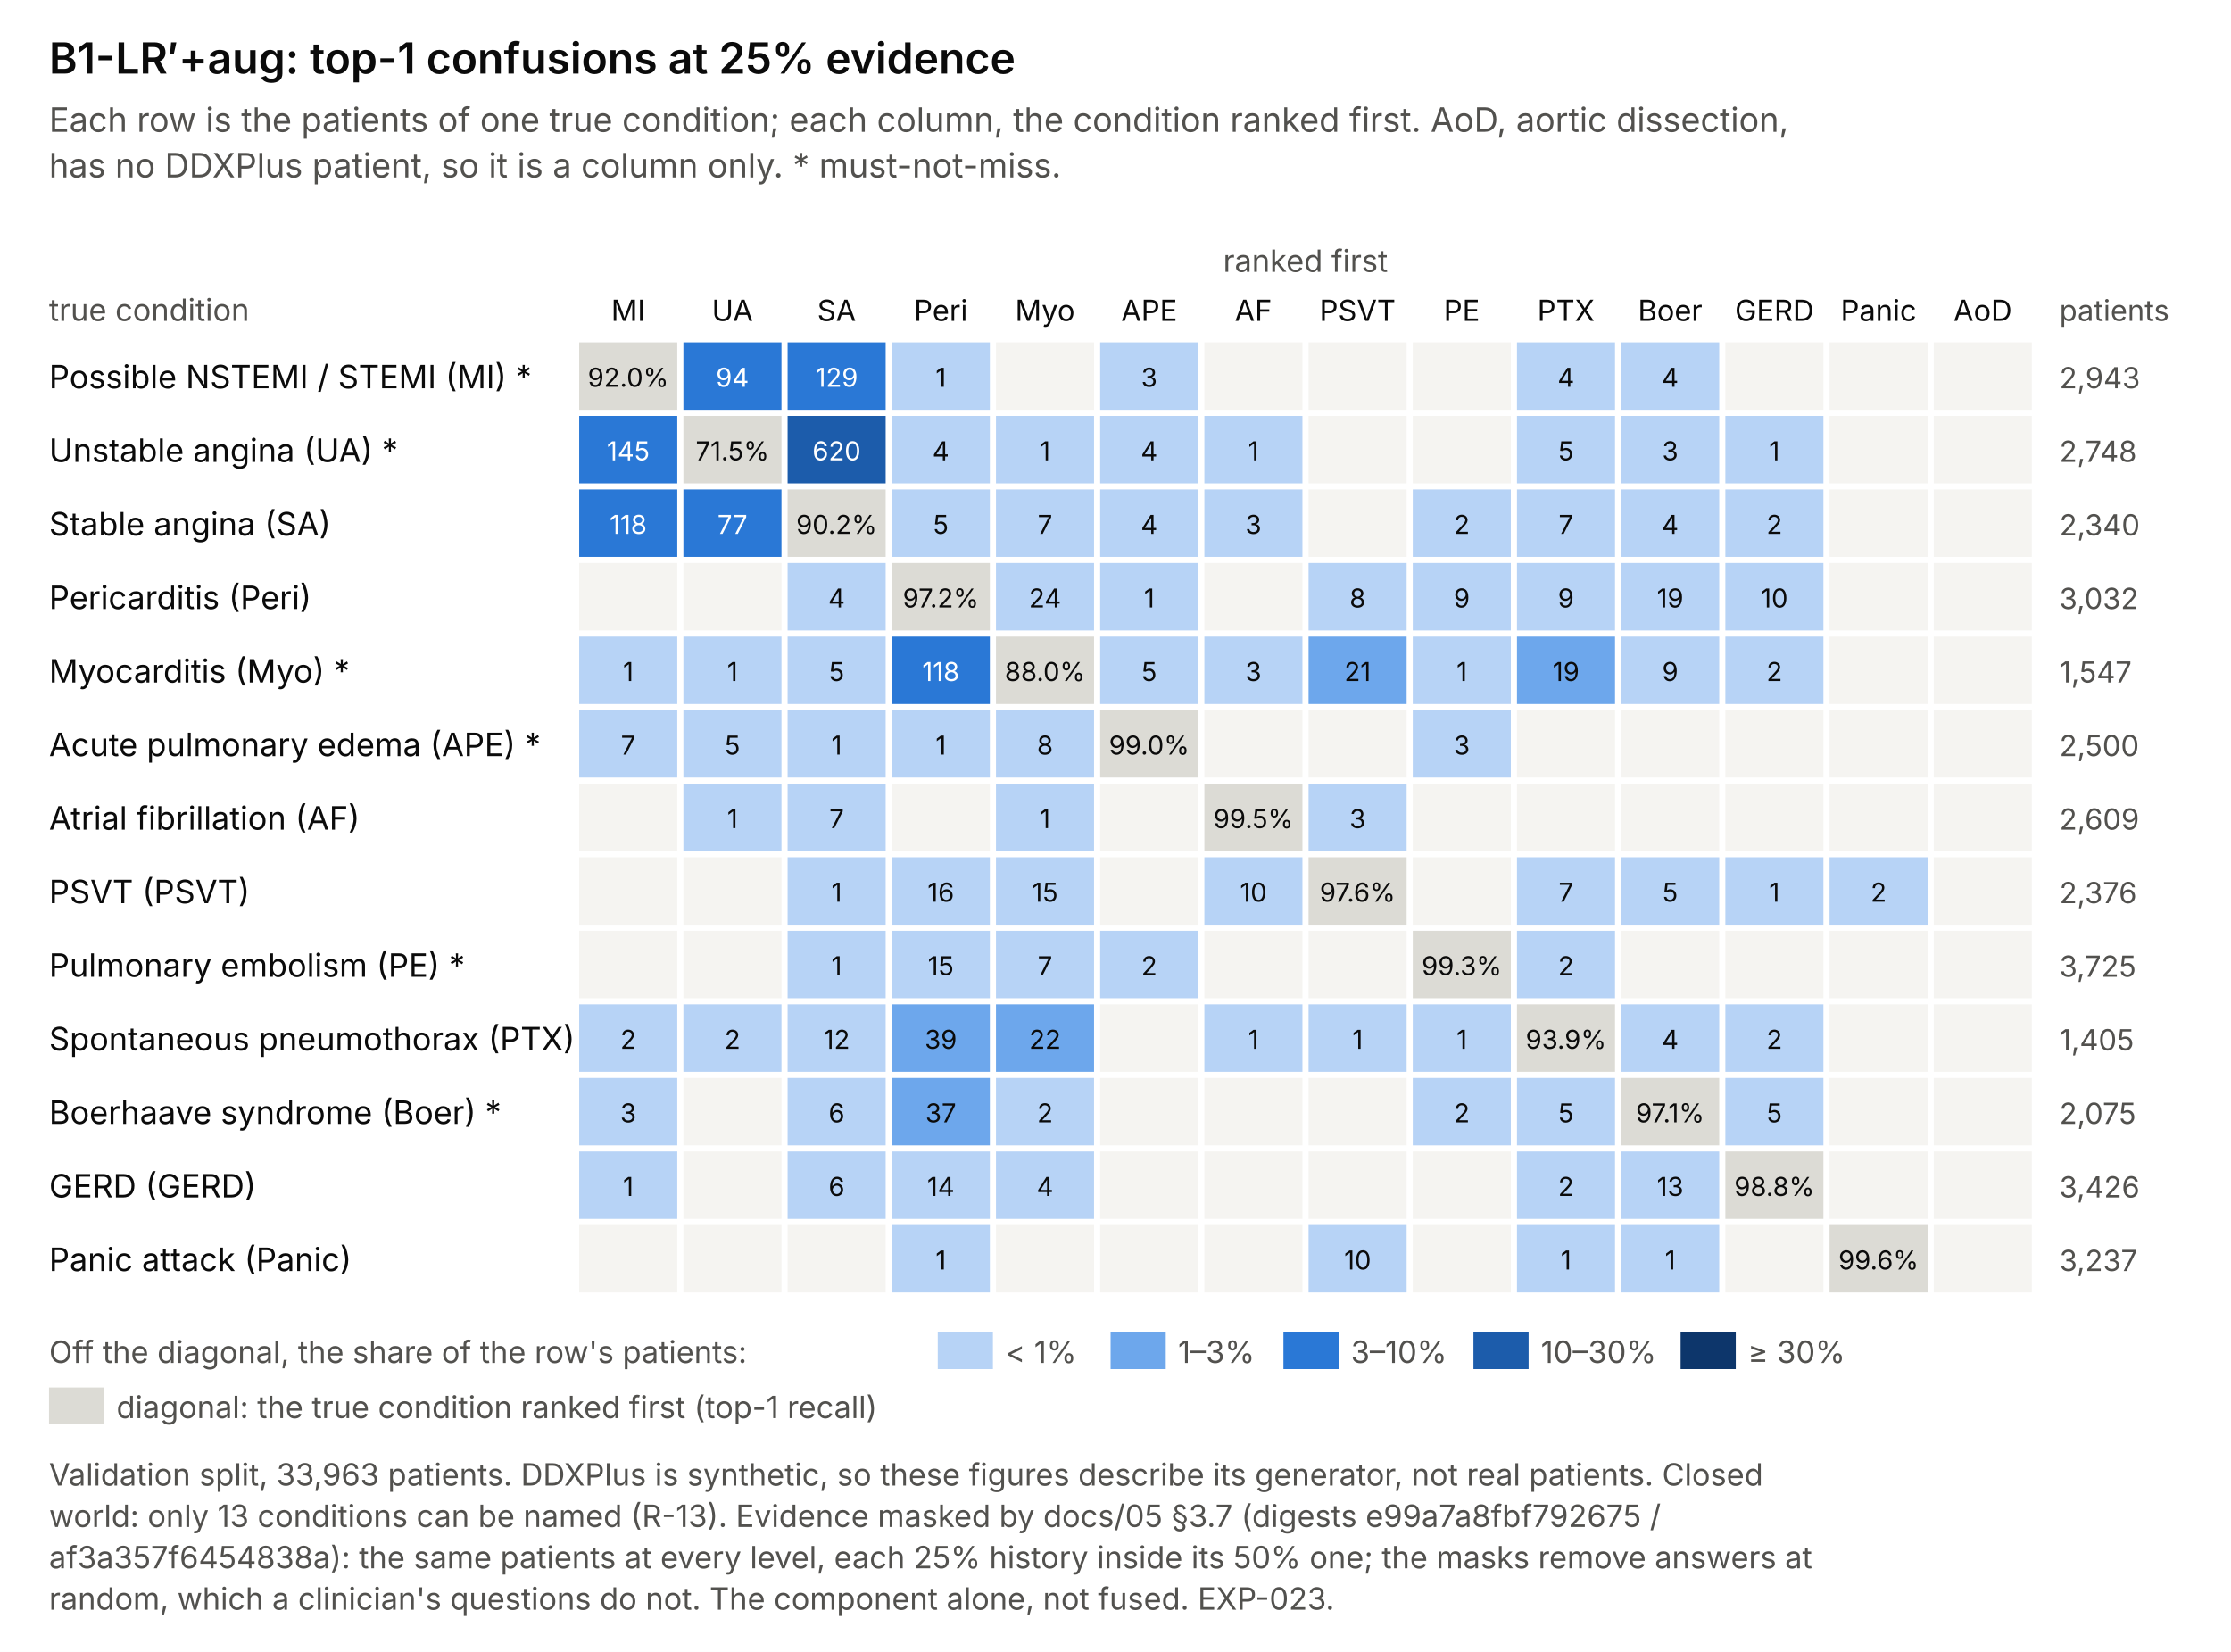
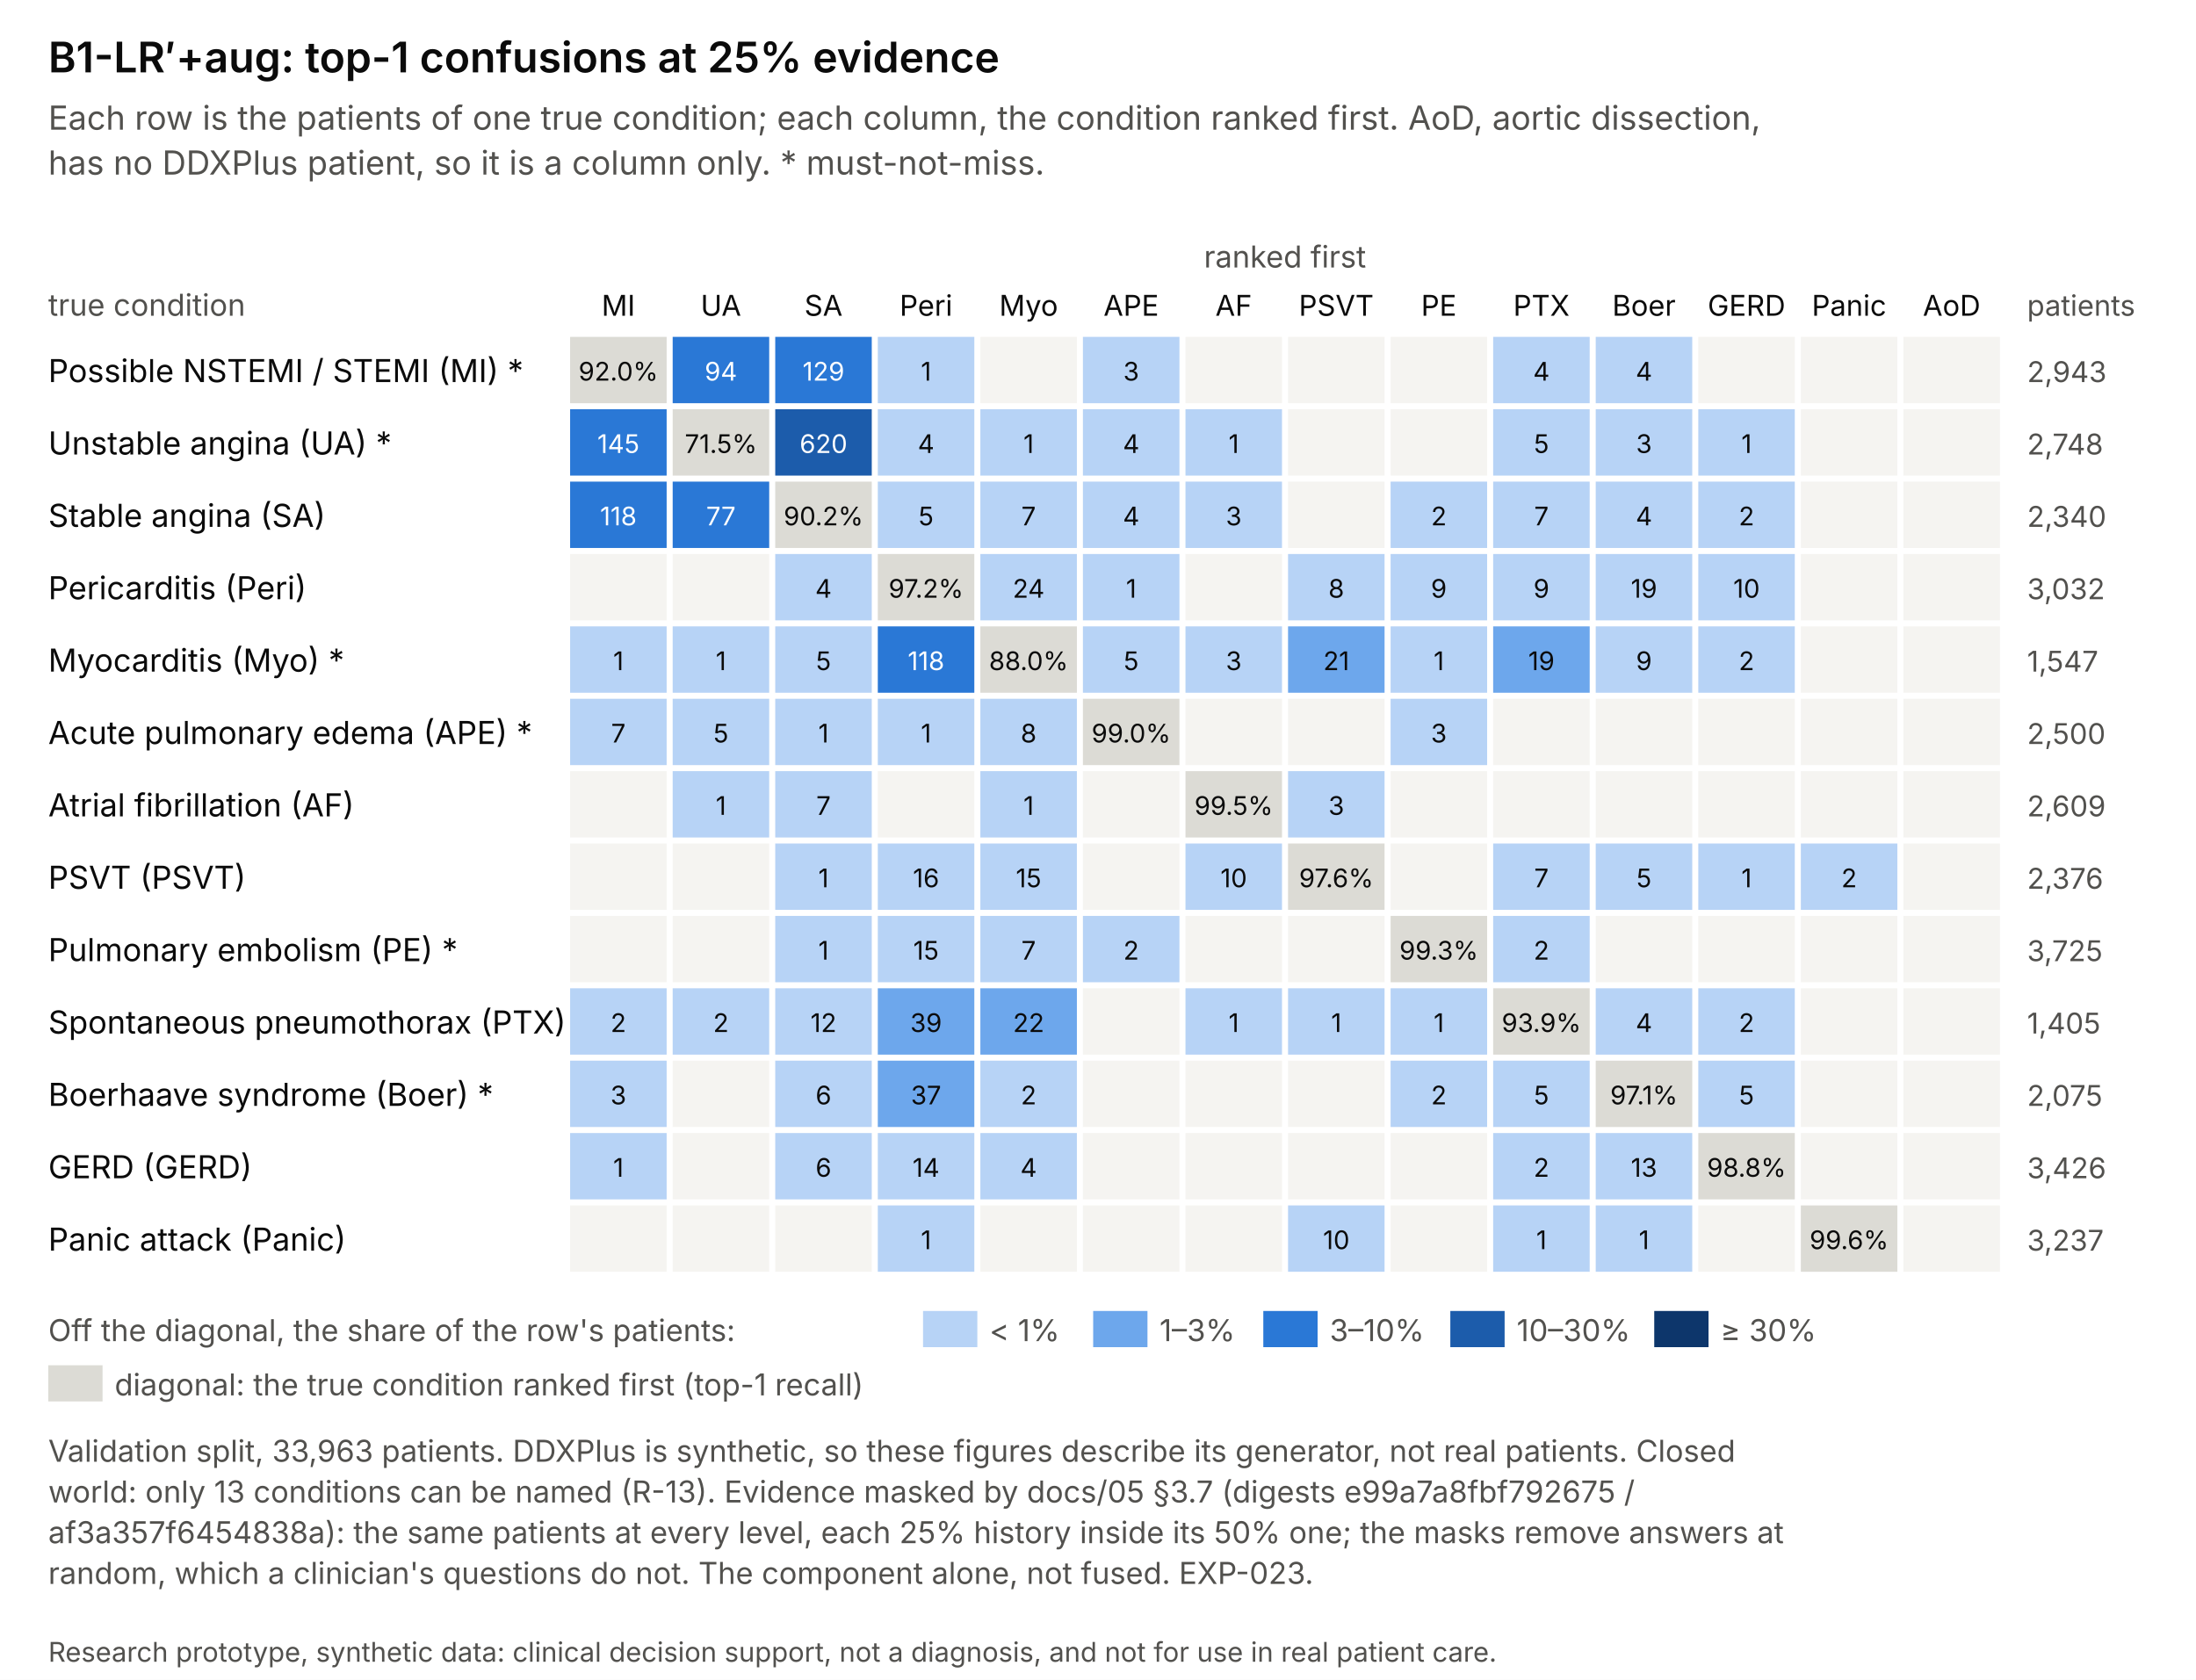
- <svg xmlns="http://www.w3.org/2000/svg" width="728" height="539" viewBox="0 0 728 539" role="img" aria-labelledby="t d" font-family="system-ui, -apple-system, 'Segoe UI', sans-serif">
+ <svg xmlns="http://www.w3.org/2000/svg" width="728" height="557" viewBox="0 0 728 557" role="img" aria-labelledby="t d" font-family="system-ui, -apple-system, 'Segoe UI', sans-serif">
  <rect width="100%" height="100%" fill="#ffffff" />
  <text x="16" y="24" font-size="14" fill="#0b0b0b" font-weight="600">B1-LR′+aug: top-1 confusions at 25% evidence</text>
  <text x="16" y="43" font-size="11" fill="#52514e">Each row is the patients of one true condition; each column, the condition ranked first. AoD, aortic dissection,</text>
  <text x="16" y="57.9" font-size="11" fill="#52514e">has no DDXPlus patient, so it is a column only. * must-not-miss.</text>
  <text x="426" y="88.7" font-size="10" fill="#52514e" text-anchor="middle">ranked first</text>
  <text x="205" y="104.7" font-size="9.5" fill="#0b0b0b" text-anchor="middle">MI</text>
  <text x="239" y="104.7" font-size="9.5" fill="#0b0b0b" text-anchor="middle">UA</text>
  <text x="273" y="104.7" font-size="9.5" fill="#0b0b0b" text-anchor="middle">SA</text>
  <text x="307" y="104.7" font-size="9.5" fill="#0b0b0b" text-anchor="middle">Peri</text>
  <text x="341" y="104.7" font-size="9.5" fill="#0b0b0b" text-anchor="middle">Myo</text>
  <text x="375" y="104.7" font-size="9.5" fill="#0b0b0b" text-anchor="middle">APE</text>
  <text x="409" y="104.7" font-size="9.5" fill="#0b0b0b" text-anchor="middle">AF</text>
  <text x="443" y="104.7" font-size="9.5" fill="#0b0b0b" text-anchor="middle">PSVT</text>
  <text x="477" y="104.7" font-size="9.5" fill="#0b0b0b" text-anchor="middle">PE</text>
  <text x="511" y="104.7" font-size="9.5" fill="#0b0b0b" text-anchor="middle">PTX</text>
  <text x="545" y="104.7" font-size="9.5" fill="#0b0b0b" text-anchor="middle">Boer</text>
  <text x="579" y="104.7" font-size="9.5" fill="#0b0b0b" text-anchor="middle">GERD</text>
  <text x="613" y="104.7" font-size="9.5" fill="#0b0b0b" text-anchor="middle">Panic</text>
  <text x="647" y="104.7" font-size="9.5" fill="#0b0b0b" text-anchor="middle">AoD</text>
  <text x="672" y="104.7" font-size="9.5" fill="#52514e">patients</text>
  <text x="16" y="104.7" font-size="10" fill="#52514e">true condition</text>
  <text x="16" y="126.7" font-size="10.5" fill="#0b0b0b">Possible NSTEMI / STEMI (MI) *</text>
  <text x="672" y="126.7" font-size="9.5" fill="#52514e">2,943</text>
  <rect x="189" y="111.7" width="32" height="22" fill="#dcdbd5" class="cell" data-r="0" data-c="0" />
  <text x="205" y="126.2" font-size="8.5" fill="#0b0b0b" text-anchor="middle">92.0%</text>
  <rect x="223" y="111.7" width="32" height="22" fill="#2a78d6" class="cell" data-r="0" data-c="1" />
  <text x="239" y="126.2" font-size="8.5" fill="#ffffff" text-anchor="middle">94</text>
  <rect x="257" y="111.7" width="32" height="22" fill="#2a78d6" class="cell" data-r="0" data-c="2" />
  <text x="273" y="126.2" font-size="8.5" fill="#ffffff" text-anchor="middle">129</text>
  <rect x="291" y="111.7" width="32" height="22" fill="#b7d3f6" class="cell" data-r="0" data-c="3" />
  <text x="307" y="126.2" font-size="8.5" fill="#0b0b0b" text-anchor="middle">1</text>
  <rect x="325" y="111.7" width="32" height="22" fill="#f5f4f1" class="cell" data-r="0" data-c="4" />
  <rect x="359" y="111.7" width="32" height="22" fill="#b7d3f6" class="cell" data-r="0" data-c="5" />
  <text x="375" y="126.2" font-size="8.5" fill="#0b0b0b" text-anchor="middle">3</text>
  <rect x="393" y="111.7" width="32" height="22" fill="#f5f4f1" class="cell" data-r="0" data-c="6" />
  <rect x="427" y="111.7" width="32" height="22" fill="#f5f4f1" class="cell" data-r="0" data-c="7" />
  <rect x="461" y="111.7" width="32" height="22" fill="#f5f4f1" class="cell" data-r="0" data-c="8" />
  <rect x="495" y="111.7" width="32" height="22" fill="#b7d3f6" class="cell" data-r="0" data-c="9" />
  <text x="511" y="126.2" font-size="8.5" fill="#0b0b0b" text-anchor="middle">4</text>
  <rect x="529" y="111.7" width="32" height="22" fill="#b7d3f6" class="cell" data-r="0" data-c="10" />
  <text x="545" y="126.2" font-size="8.5" fill="#0b0b0b" text-anchor="middle">4</text>
  <rect x="563" y="111.7" width="32" height="22" fill="#f5f4f1" class="cell" data-r="0" data-c="11" />
  <rect x="597" y="111.7" width="32" height="22" fill="#f5f4f1" class="cell" data-r="0" data-c="12" />
  <rect x="631" y="111.7" width="32" height="22" fill="#f5f4f1" class="cell" data-r="0" data-c="13" />
  <text x="16" y="150.7" font-size="10.5" fill="#0b0b0b">Unstable angina (UA) *</text>
  <text x="672" y="150.7" font-size="9.5" fill="#52514e">2,748</text>
  <rect x="189" y="135.7" width="32" height="22" fill="#2a78d6" class="cell" data-r="1" data-c="0" />
  <text x="205" y="150.2" font-size="8.5" fill="#ffffff" text-anchor="middle">145</text>
  <rect x="223" y="135.7" width="32" height="22" fill="#dcdbd5" class="cell" data-r="1" data-c="1" />
  <text x="239" y="150.2" font-size="8.5" fill="#0b0b0b" text-anchor="middle">71.5%</text>
  <rect x="257" y="135.7" width="32" height="22" fill="#1c5cab" class="cell" data-r="1" data-c="2" />
  <text x="273" y="150.2" font-size="8.5" fill="#ffffff" text-anchor="middle">620</text>
  <rect x="291" y="135.7" width="32" height="22" fill="#b7d3f6" class="cell" data-r="1" data-c="3" />
  <text x="307" y="150.2" font-size="8.5" fill="#0b0b0b" text-anchor="middle">4</text>
  <rect x="325" y="135.7" width="32" height="22" fill="#b7d3f6" class="cell" data-r="1" data-c="4" />
  <text x="341" y="150.2" font-size="8.5" fill="#0b0b0b" text-anchor="middle">1</text>
  <rect x="359" y="135.7" width="32" height="22" fill="#b7d3f6" class="cell" data-r="1" data-c="5" />
  <text x="375" y="150.2" font-size="8.5" fill="#0b0b0b" text-anchor="middle">4</text>
  <rect x="393" y="135.7" width="32" height="22" fill="#b7d3f6" class="cell" data-r="1" data-c="6" />
  <text x="409" y="150.2" font-size="8.5" fill="#0b0b0b" text-anchor="middle">1</text>
  <rect x="427" y="135.7" width="32" height="22" fill="#f5f4f1" class="cell" data-r="1" data-c="7" />
  <rect x="461" y="135.7" width="32" height="22" fill="#f5f4f1" class="cell" data-r="1" data-c="8" />
  <rect x="495" y="135.7" width="32" height="22" fill="#b7d3f6" class="cell" data-r="1" data-c="9" />
  <text x="511" y="150.2" font-size="8.5" fill="#0b0b0b" text-anchor="middle">5</text>
  <rect x="529" y="135.7" width="32" height="22" fill="#b7d3f6" class="cell" data-r="1" data-c="10" />
  <text x="545" y="150.2" font-size="8.5" fill="#0b0b0b" text-anchor="middle">3</text>
  <rect x="563" y="135.7" width="32" height="22" fill="#b7d3f6" class="cell" data-r="1" data-c="11" />
  <text x="579" y="150.2" font-size="8.5" fill="#0b0b0b" text-anchor="middle">1</text>
  <rect x="597" y="135.7" width="32" height="22" fill="#f5f4f1" class="cell" data-r="1" data-c="12" />
  <rect x="631" y="135.7" width="32" height="22" fill="#f5f4f1" class="cell" data-r="1" data-c="13" />
  <text x="16" y="174.7" font-size="10.5" fill="#0b0b0b">Stable angina (SA)</text>
  <text x="672" y="174.7" font-size="9.5" fill="#52514e">2,340</text>
  <rect x="189" y="159.7" width="32" height="22" fill="#2a78d6" class="cell" data-r="2" data-c="0" />
  <text x="205" y="174.2" font-size="8.5" fill="#ffffff" text-anchor="middle">118</text>
  <rect x="223" y="159.7" width="32" height="22" fill="#2a78d6" class="cell" data-r="2" data-c="1" />
  <text x="239" y="174.2" font-size="8.5" fill="#ffffff" text-anchor="middle">77</text>
  <rect x="257" y="159.7" width="32" height="22" fill="#dcdbd5" class="cell" data-r="2" data-c="2" />
  <text x="273" y="174.2" font-size="8.5" fill="#0b0b0b" text-anchor="middle">90.2%</text>
  <rect x="291" y="159.7" width="32" height="22" fill="#b7d3f6" class="cell" data-r="2" data-c="3" />
  <text x="307" y="174.2" font-size="8.5" fill="#0b0b0b" text-anchor="middle">5</text>
  <rect x="325" y="159.7" width="32" height="22" fill="#b7d3f6" class="cell" data-r="2" data-c="4" />
  <text x="341" y="174.2" font-size="8.5" fill="#0b0b0b" text-anchor="middle">7</text>
  <rect x="359" y="159.7" width="32" height="22" fill="#b7d3f6" class="cell" data-r="2" data-c="5" />
  <text x="375" y="174.2" font-size="8.5" fill="#0b0b0b" text-anchor="middle">4</text>
  <rect x="393" y="159.7" width="32" height="22" fill="#b7d3f6" class="cell" data-r="2" data-c="6" />
  <text x="409" y="174.2" font-size="8.5" fill="#0b0b0b" text-anchor="middle">3</text>
  <rect x="427" y="159.7" width="32" height="22" fill="#f5f4f1" class="cell" data-r="2" data-c="7" />
  <rect x="461" y="159.7" width="32" height="22" fill="#b7d3f6" class="cell" data-r="2" data-c="8" />
  <text x="477" y="174.2" font-size="8.5" fill="#0b0b0b" text-anchor="middle">2</text>
  <rect x="495" y="159.7" width="32" height="22" fill="#b7d3f6" class="cell" data-r="2" data-c="9" />
  <text x="511" y="174.2" font-size="8.5" fill="#0b0b0b" text-anchor="middle">7</text>
  <rect x="529" y="159.7" width="32" height="22" fill="#b7d3f6" class="cell" data-r="2" data-c="10" />
  <text x="545" y="174.2" font-size="8.5" fill="#0b0b0b" text-anchor="middle">4</text>
  <rect x="563" y="159.7" width="32" height="22" fill="#b7d3f6" class="cell" data-r="2" data-c="11" />
  <text x="579" y="174.2" font-size="8.5" fill="#0b0b0b" text-anchor="middle">2</text>
  <rect x="597" y="159.7" width="32" height="22" fill="#f5f4f1" class="cell" data-r="2" data-c="12" />
  <rect x="631" y="159.7" width="32" height="22" fill="#f5f4f1" class="cell" data-r="2" data-c="13" />
  <text x="16" y="198.7" font-size="10.5" fill="#0b0b0b">Pericarditis (Peri)</text>
  <text x="672" y="198.7" font-size="9.5" fill="#52514e">3,032</text>
  <rect x="189" y="183.7" width="32" height="22" fill="#f5f4f1" class="cell" data-r="3" data-c="0" />
  <rect x="223" y="183.7" width="32" height="22" fill="#f5f4f1" class="cell" data-r="3" data-c="1" />
  <rect x="257" y="183.7" width="32" height="22" fill="#b7d3f6" class="cell" data-r="3" data-c="2" />
  <text x="273" y="198.2" font-size="8.5" fill="#0b0b0b" text-anchor="middle">4</text>
  <rect x="291" y="183.7" width="32" height="22" fill="#dcdbd5" class="cell" data-r="3" data-c="3" />
  <text x="307" y="198.2" font-size="8.5" fill="#0b0b0b" text-anchor="middle">97.2%</text>
  <rect x="325" y="183.7" width="32" height="22" fill="#b7d3f6" class="cell" data-r="3" data-c="4" />
  <text x="341" y="198.2" font-size="8.5" fill="#0b0b0b" text-anchor="middle">24</text>
  <rect x="359" y="183.7" width="32" height="22" fill="#b7d3f6" class="cell" data-r="3" data-c="5" />
  <text x="375" y="198.2" font-size="8.5" fill="#0b0b0b" text-anchor="middle">1</text>
  <rect x="393" y="183.7" width="32" height="22" fill="#f5f4f1" class="cell" data-r="3" data-c="6" />
  <rect x="427" y="183.7" width="32" height="22" fill="#b7d3f6" class="cell" data-r="3" data-c="7" />
  <text x="443" y="198.2" font-size="8.5" fill="#0b0b0b" text-anchor="middle">8</text>
  <rect x="461" y="183.7" width="32" height="22" fill="#b7d3f6" class="cell" data-r="3" data-c="8" />
  <text x="477" y="198.2" font-size="8.5" fill="#0b0b0b" text-anchor="middle">9</text>
  <rect x="495" y="183.7" width="32" height="22" fill="#b7d3f6" class="cell" data-r="3" data-c="9" />
  <text x="511" y="198.2" font-size="8.5" fill="#0b0b0b" text-anchor="middle">9</text>
  <rect x="529" y="183.7" width="32" height="22" fill="#b7d3f6" class="cell" data-r="3" data-c="10" />
  <text x="545" y="198.2" font-size="8.5" fill="#0b0b0b" text-anchor="middle">19</text>
  <rect x="563" y="183.7" width="32" height="22" fill="#b7d3f6" class="cell" data-r="3" data-c="11" />
  <text x="579" y="198.2" font-size="8.5" fill="#0b0b0b" text-anchor="middle">10</text>
  <rect x="597" y="183.7" width="32" height="22" fill="#f5f4f1" class="cell" data-r="3" data-c="12" />
  <rect x="631" y="183.7" width="32" height="22" fill="#f5f4f1" class="cell" data-r="3" data-c="13" />
  <text x="16" y="222.7" font-size="10.5" fill="#0b0b0b">Myocarditis (Myo) *</text>
  <text x="672" y="222.7" font-size="9.5" fill="#52514e">1,547</text>
  <rect x="189" y="207.7" width="32" height="22" fill="#b7d3f6" class="cell" data-r="4" data-c="0" />
  <text x="205" y="222.2" font-size="8.5" fill="#0b0b0b" text-anchor="middle">1</text>
  <rect x="223" y="207.7" width="32" height="22" fill="#b7d3f6" class="cell" data-r="4" data-c="1" />
  <text x="239" y="222.2" font-size="8.5" fill="#0b0b0b" text-anchor="middle">1</text>
  <rect x="257" y="207.7" width="32" height="22" fill="#b7d3f6" class="cell" data-r="4" data-c="2" />
  <text x="273" y="222.2" font-size="8.5" fill="#0b0b0b" text-anchor="middle">5</text>
  <rect x="291" y="207.7" width="32" height="22" fill="#2a78d6" class="cell" data-r="4" data-c="3" />
  <text x="307" y="222.2" font-size="8.5" fill="#ffffff" text-anchor="middle">118</text>
  <rect x="325" y="207.7" width="32" height="22" fill="#dcdbd5" class="cell" data-r="4" data-c="4" />
  <text x="341" y="222.2" font-size="8.5" fill="#0b0b0b" text-anchor="middle">88.0%</text>
  <rect x="359" y="207.7" width="32" height="22" fill="#b7d3f6" class="cell" data-r="4" data-c="5" />
  <text x="375" y="222.2" font-size="8.5" fill="#0b0b0b" text-anchor="middle">5</text>
  <rect x="393" y="207.7" width="32" height="22" fill="#b7d3f6" class="cell" data-r="4" data-c="6" />
  <text x="409" y="222.2" font-size="8.5" fill="#0b0b0b" text-anchor="middle">3</text>
  <rect x="427" y="207.7" width="32" height="22" fill="#6da7ec" class="cell" data-r="4" data-c="7" />
  <text x="443" y="222.2" font-size="8.5" fill="#0b0b0b" text-anchor="middle">21</text>
  <rect x="461" y="207.7" width="32" height="22" fill="#b7d3f6" class="cell" data-r="4" data-c="8" />
  <text x="477" y="222.2" font-size="8.5" fill="#0b0b0b" text-anchor="middle">1</text>
  <rect x="495" y="207.7" width="32" height="22" fill="#6da7ec" class="cell" data-r="4" data-c="9" />
  <text x="511" y="222.2" font-size="8.5" fill="#0b0b0b" text-anchor="middle">19</text>
  <rect x="529" y="207.7" width="32" height="22" fill="#b7d3f6" class="cell" data-r="4" data-c="10" />
  <text x="545" y="222.2" font-size="8.5" fill="#0b0b0b" text-anchor="middle">9</text>
  <rect x="563" y="207.7" width="32" height="22" fill="#b7d3f6" class="cell" data-r="4" data-c="11" />
  <text x="579" y="222.2" font-size="8.5" fill="#0b0b0b" text-anchor="middle">2</text>
  <rect x="597" y="207.7" width="32" height="22" fill="#f5f4f1" class="cell" data-r="4" data-c="12" />
  <rect x="631" y="207.7" width="32" height="22" fill="#f5f4f1" class="cell" data-r="4" data-c="13" />
  <text x="16" y="246.7" font-size="10.5" fill="#0b0b0b">Acute pulmonary edema (APE) *</text>
  <text x="672" y="246.7" font-size="9.5" fill="#52514e">2,500</text>
  <rect x="189" y="231.7" width="32" height="22" fill="#b7d3f6" class="cell" data-r="5" data-c="0" />
  <text x="205" y="246.2" font-size="8.5" fill="#0b0b0b" text-anchor="middle">7</text>
  <rect x="223" y="231.7" width="32" height="22" fill="#b7d3f6" class="cell" data-r="5" data-c="1" />
  <text x="239" y="246.2" font-size="8.5" fill="#0b0b0b" text-anchor="middle">5</text>
  <rect x="257" y="231.7" width="32" height="22" fill="#b7d3f6" class="cell" data-r="5" data-c="2" />
  <text x="273" y="246.2" font-size="8.5" fill="#0b0b0b" text-anchor="middle">1</text>
  <rect x="291" y="231.7" width="32" height="22" fill="#b7d3f6" class="cell" data-r="5" data-c="3" />
  <text x="307" y="246.2" font-size="8.5" fill="#0b0b0b" text-anchor="middle">1</text>
  <rect x="325" y="231.7" width="32" height="22" fill="#b7d3f6" class="cell" data-r="5" data-c="4" />
  <text x="341" y="246.2" font-size="8.5" fill="#0b0b0b" text-anchor="middle">8</text>
  <rect x="359" y="231.7" width="32" height="22" fill="#dcdbd5" class="cell" data-r="5" data-c="5" />
  <text x="375" y="246.2" font-size="8.5" fill="#0b0b0b" text-anchor="middle">99.0%</text>
  <rect x="393" y="231.7" width="32" height="22" fill="#f5f4f1" class="cell" data-r="5" data-c="6" />
  <rect x="427" y="231.7" width="32" height="22" fill="#f5f4f1" class="cell" data-r="5" data-c="7" />
  <rect x="461" y="231.7" width="32" height="22" fill="#b7d3f6" class="cell" data-r="5" data-c="8" />
  <text x="477" y="246.2" font-size="8.5" fill="#0b0b0b" text-anchor="middle">3</text>
  <rect x="495" y="231.7" width="32" height="22" fill="#f5f4f1" class="cell" data-r="5" data-c="9" />
  <rect x="529" y="231.7" width="32" height="22" fill="#f5f4f1" class="cell" data-r="5" data-c="10" />
  <rect x="563" y="231.7" width="32" height="22" fill="#f5f4f1" class="cell" data-r="5" data-c="11" />
  <rect x="597" y="231.7" width="32" height="22" fill="#f5f4f1" class="cell" data-r="5" data-c="12" />
  <rect x="631" y="231.7" width="32" height="22" fill="#f5f4f1" class="cell" data-r="5" data-c="13" />
  <text x="16" y="270.7" font-size="10.5" fill="#0b0b0b">Atrial fibrillation (AF)</text>
  <text x="672" y="270.7" font-size="9.5" fill="#52514e">2,609</text>
  <rect x="189" y="255.7" width="32" height="22" fill="#f5f4f1" class="cell" data-r="6" data-c="0" />
  <rect x="223" y="255.7" width="32" height="22" fill="#b7d3f6" class="cell" data-r="6" data-c="1" />
  <text x="239" y="270.2" font-size="8.5" fill="#0b0b0b" text-anchor="middle">1</text>
  <rect x="257" y="255.7" width="32" height="22" fill="#b7d3f6" class="cell" data-r="6" data-c="2" />
  <text x="273" y="270.2" font-size="8.5" fill="#0b0b0b" text-anchor="middle">7</text>
  <rect x="291" y="255.7" width="32" height="22" fill="#f5f4f1" class="cell" data-r="6" data-c="3" />
  <rect x="325" y="255.7" width="32" height="22" fill="#b7d3f6" class="cell" data-r="6" data-c="4" />
  <text x="341" y="270.2" font-size="8.5" fill="#0b0b0b" text-anchor="middle">1</text>
  <rect x="359" y="255.7" width="32" height="22" fill="#f5f4f1" class="cell" data-r="6" data-c="5" />
  <rect x="393" y="255.7" width="32" height="22" fill="#dcdbd5" class="cell" data-r="6" data-c="6" />
  <text x="409" y="270.2" font-size="8.5" fill="#0b0b0b" text-anchor="middle">99.5%</text>
  <rect x="427" y="255.7" width="32" height="22" fill="#b7d3f6" class="cell" data-r="6" data-c="7" />
  <text x="443" y="270.2" font-size="8.5" fill="#0b0b0b" text-anchor="middle">3</text>
  <rect x="461" y="255.7" width="32" height="22" fill="#f5f4f1" class="cell" data-r="6" data-c="8" />
  <rect x="495" y="255.7" width="32" height="22" fill="#f5f4f1" class="cell" data-r="6" data-c="9" />
  <rect x="529" y="255.7" width="32" height="22" fill="#f5f4f1" class="cell" data-r="6" data-c="10" />
  <rect x="563" y="255.7" width="32" height="22" fill="#f5f4f1" class="cell" data-r="6" data-c="11" />
  <rect x="597" y="255.7" width="32" height="22" fill="#f5f4f1" class="cell" data-r="6" data-c="12" />
  <rect x="631" y="255.7" width="32" height="22" fill="#f5f4f1" class="cell" data-r="6" data-c="13" />
  <text x="16" y="294.7" font-size="10.5" fill="#0b0b0b">PSVT (PSVT)</text>
  <text x="672" y="294.7" font-size="9.5" fill="#52514e">2,376</text>
  <rect x="189" y="279.7" width="32" height="22" fill="#f5f4f1" class="cell" data-r="7" data-c="0" />
  <rect x="223" y="279.7" width="32" height="22" fill="#f5f4f1" class="cell" data-r="7" data-c="1" />
  <rect x="257" y="279.7" width="32" height="22" fill="#b7d3f6" class="cell" data-r="7" data-c="2" />
  <text x="273" y="294.2" font-size="8.5" fill="#0b0b0b" text-anchor="middle">1</text>
  <rect x="291" y="279.7" width="32" height="22" fill="#b7d3f6" class="cell" data-r="7" data-c="3" />
  <text x="307" y="294.2" font-size="8.5" fill="#0b0b0b" text-anchor="middle">16</text>
  <rect x="325" y="279.7" width="32" height="22" fill="#b7d3f6" class="cell" data-r="7" data-c="4" />
  <text x="341" y="294.2" font-size="8.5" fill="#0b0b0b" text-anchor="middle">15</text>
  <rect x="359" y="279.7" width="32" height="22" fill="#f5f4f1" class="cell" data-r="7" data-c="5" />
  <rect x="393" y="279.7" width="32" height="22" fill="#b7d3f6" class="cell" data-r="7" data-c="6" />
  <text x="409" y="294.2" font-size="8.5" fill="#0b0b0b" text-anchor="middle">10</text>
  <rect x="427" y="279.7" width="32" height="22" fill="#dcdbd5" class="cell" data-r="7" data-c="7" />
  <text x="443" y="294.2" font-size="8.5" fill="#0b0b0b" text-anchor="middle">97.6%</text>
  <rect x="461" y="279.7" width="32" height="22" fill="#f5f4f1" class="cell" data-r="7" data-c="8" />
  <rect x="495" y="279.7" width="32" height="22" fill="#b7d3f6" class="cell" data-r="7" data-c="9" />
  <text x="511" y="294.2" font-size="8.5" fill="#0b0b0b" text-anchor="middle">7</text>
  <rect x="529" y="279.7" width="32" height="22" fill="#b7d3f6" class="cell" data-r="7" data-c="10" />
  <text x="545" y="294.2" font-size="8.5" fill="#0b0b0b" text-anchor="middle">5</text>
  <rect x="563" y="279.7" width="32" height="22" fill="#b7d3f6" class="cell" data-r="7" data-c="11" />
  <text x="579" y="294.2" font-size="8.5" fill="#0b0b0b" text-anchor="middle">1</text>
  <rect x="597" y="279.7" width="32" height="22" fill="#b7d3f6" class="cell" data-r="7" data-c="12" />
  <text x="613" y="294.2" font-size="8.5" fill="#0b0b0b" text-anchor="middle">2</text>
  <rect x="631" y="279.7" width="32" height="22" fill="#f5f4f1" class="cell" data-r="7" data-c="13" />
  <text x="16" y="318.7" font-size="10.5" fill="#0b0b0b">Pulmonary embolism (PE) *</text>
  <text x="672" y="318.7" font-size="9.5" fill="#52514e">3,725</text>
  <rect x="189" y="303.7" width="32" height="22" fill="#f5f4f1" class="cell" data-r="8" data-c="0" />
  <rect x="223" y="303.7" width="32" height="22" fill="#f5f4f1" class="cell" data-r="8" data-c="1" />
  <rect x="257" y="303.7" width="32" height="22" fill="#b7d3f6" class="cell" data-r="8" data-c="2" />
  <text x="273" y="318.2" font-size="8.5" fill="#0b0b0b" text-anchor="middle">1</text>
  <rect x="291" y="303.7" width="32" height="22" fill="#b7d3f6" class="cell" data-r="8" data-c="3" />
  <text x="307" y="318.2" font-size="8.5" fill="#0b0b0b" text-anchor="middle">15</text>
  <rect x="325" y="303.7" width="32" height="22" fill="#b7d3f6" class="cell" data-r="8" data-c="4" />
  <text x="341" y="318.2" font-size="8.5" fill="#0b0b0b" text-anchor="middle">7</text>
  <rect x="359" y="303.7" width="32" height="22" fill="#b7d3f6" class="cell" data-r="8" data-c="5" />
  <text x="375" y="318.2" font-size="8.5" fill="#0b0b0b" text-anchor="middle">2</text>
  <rect x="393" y="303.7" width="32" height="22" fill="#f5f4f1" class="cell" data-r="8" data-c="6" />
  <rect x="427" y="303.7" width="32" height="22" fill="#f5f4f1" class="cell" data-r="8" data-c="7" />
  <rect x="461" y="303.7" width="32" height="22" fill="#dcdbd5" class="cell" data-r="8" data-c="8" />
  <text x="477" y="318.2" font-size="8.5" fill="#0b0b0b" text-anchor="middle">99.3%</text>
  <rect x="495" y="303.7" width="32" height="22" fill="#b7d3f6" class="cell" data-r="8" data-c="9" />
  <text x="511" y="318.2" font-size="8.5" fill="#0b0b0b" text-anchor="middle">2</text>
  <rect x="529" y="303.7" width="32" height="22" fill="#f5f4f1" class="cell" data-r="8" data-c="10" />
  <rect x="563" y="303.7" width="32" height="22" fill="#f5f4f1" class="cell" data-r="8" data-c="11" />
  <rect x="597" y="303.7" width="32" height="22" fill="#f5f4f1" class="cell" data-r="8" data-c="12" />
  <rect x="631" y="303.7" width="32" height="22" fill="#f5f4f1" class="cell" data-r="8" data-c="13" />
  <text x="16" y="342.7" font-size="10.5" fill="#0b0b0b">Spontaneous pneumothorax (PTX) *</text>
  <text x="672" y="342.7" font-size="9.5" fill="#52514e">1,405</text>
  <rect x="189" y="327.7" width="32" height="22" fill="#b7d3f6" class="cell" data-r="9" data-c="0" />
  <text x="205" y="342.2" font-size="8.5" fill="#0b0b0b" text-anchor="middle">2</text>
  <rect x="223" y="327.7" width="32" height="22" fill="#b7d3f6" class="cell" data-r="9" data-c="1" />
  <text x="239" y="342.2" font-size="8.5" fill="#0b0b0b" text-anchor="middle">2</text>
  <rect x="257" y="327.7" width="32" height="22" fill="#b7d3f6" class="cell" data-r="9" data-c="2" />
  <text x="273" y="342.2" font-size="8.5" fill="#0b0b0b" text-anchor="middle">12</text>
  <rect x="291" y="327.7" width="32" height="22" fill="#6da7ec" class="cell" data-r="9" data-c="3" />
  <text x="307" y="342.2" font-size="8.5" fill="#0b0b0b" text-anchor="middle">39</text>
  <rect x="325" y="327.7" width="32" height="22" fill="#6da7ec" class="cell" data-r="9" data-c="4" />
  <text x="341" y="342.2" font-size="8.5" fill="#0b0b0b" text-anchor="middle">22</text>
  <rect x="359" y="327.7" width="32" height="22" fill="#f5f4f1" class="cell" data-r="9" data-c="5" />
  <rect x="393" y="327.7" width="32" height="22" fill="#b7d3f6" class="cell" data-r="9" data-c="6" />
  <text x="409" y="342.2" font-size="8.5" fill="#0b0b0b" text-anchor="middle">1</text>
  <rect x="427" y="327.7" width="32" height="22" fill="#b7d3f6" class="cell" data-r="9" data-c="7" />
  <text x="443" y="342.2" font-size="8.5" fill="#0b0b0b" text-anchor="middle">1</text>
  <rect x="461" y="327.7" width="32" height="22" fill="#b7d3f6" class="cell" data-r="9" data-c="8" />
  <text x="477" y="342.2" font-size="8.5" fill="#0b0b0b" text-anchor="middle">1</text>
  <rect x="495" y="327.7" width="32" height="22" fill="#dcdbd5" class="cell" data-r="9" data-c="9" />
  <text x="511" y="342.2" font-size="8.5" fill="#0b0b0b" text-anchor="middle">93.9%</text>
  <rect x="529" y="327.7" width="32" height="22" fill="#b7d3f6" class="cell" data-r="9" data-c="10" />
  <text x="545" y="342.2" font-size="8.5" fill="#0b0b0b" text-anchor="middle">4</text>
  <rect x="563" y="327.7" width="32" height="22" fill="#b7d3f6" class="cell" data-r="9" data-c="11" />
  <text x="579" y="342.2" font-size="8.5" fill="#0b0b0b" text-anchor="middle">2</text>
  <rect x="597" y="327.7" width="32" height="22" fill="#f5f4f1" class="cell" data-r="9" data-c="12" />
  <rect x="631" y="327.7" width="32" height="22" fill="#f5f4f1" class="cell" data-r="9" data-c="13" />
  <text x="16" y="366.7" font-size="10.5" fill="#0b0b0b">Boerhaave syndrome (Boer) *</text>
  <text x="672" y="366.7" font-size="9.5" fill="#52514e">2,075</text>
  <rect x="189" y="351.7" width="32" height="22" fill="#b7d3f6" class="cell" data-r="10" data-c="0" />
  <text x="205" y="366.2" font-size="8.5" fill="#0b0b0b" text-anchor="middle">3</text>
  <rect x="223" y="351.7" width="32" height="22" fill="#f5f4f1" class="cell" data-r="10" data-c="1" />
  <rect x="257" y="351.7" width="32" height="22" fill="#b7d3f6" class="cell" data-r="10" data-c="2" />
  <text x="273" y="366.2" font-size="8.5" fill="#0b0b0b" text-anchor="middle">6</text>
  <rect x="291" y="351.7" width="32" height="22" fill="#6da7ec" class="cell" data-r="10" data-c="3" />
  <text x="307" y="366.2" font-size="8.5" fill="#0b0b0b" text-anchor="middle">37</text>
  <rect x="325" y="351.7" width="32" height="22" fill="#b7d3f6" class="cell" data-r="10" data-c="4" />
  <text x="341" y="366.2" font-size="8.5" fill="#0b0b0b" text-anchor="middle">2</text>
  <rect x="359" y="351.7" width="32" height="22" fill="#f5f4f1" class="cell" data-r="10" data-c="5" />
  <rect x="393" y="351.7" width="32" height="22" fill="#f5f4f1" class="cell" data-r="10" data-c="6" />
  <rect x="427" y="351.7" width="32" height="22" fill="#f5f4f1" class="cell" data-r="10" data-c="7" />
  <rect x="461" y="351.7" width="32" height="22" fill="#b7d3f6" class="cell" data-r="10" data-c="8" />
  <text x="477" y="366.2" font-size="8.5" fill="#0b0b0b" text-anchor="middle">2</text>
  <rect x="495" y="351.7" width="32" height="22" fill="#b7d3f6" class="cell" data-r="10" data-c="9" />
  <text x="511" y="366.2" font-size="8.5" fill="#0b0b0b" text-anchor="middle">5</text>
  <rect x="529" y="351.7" width="32" height="22" fill="#dcdbd5" class="cell" data-r="10" data-c="10" />
  <text x="545" y="366.2" font-size="8.5" fill="#0b0b0b" text-anchor="middle">97.1%</text>
  <rect x="563" y="351.7" width="32" height="22" fill="#b7d3f6" class="cell" data-r="10" data-c="11" />
  <text x="579" y="366.2" font-size="8.5" fill="#0b0b0b" text-anchor="middle">5</text>
  <rect x="597" y="351.7" width="32" height="22" fill="#f5f4f1" class="cell" data-r="10" data-c="12" />
  <rect x="631" y="351.7" width="32" height="22" fill="#f5f4f1" class="cell" data-r="10" data-c="13" />
  <text x="16" y="390.7" font-size="10.5" fill="#0b0b0b">GERD (GERD)</text>
  <text x="672" y="390.7" font-size="9.5" fill="#52514e">3,426</text>
  <rect x="189" y="375.7" width="32" height="22" fill="#b7d3f6" class="cell" data-r="11" data-c="0" />
  <text x="205" y="390.2" font-size="8.5" fill="#0b0b0b" text-anchor="middle">1</text>
  <rect x="223" y="375.7" width="32" height="22" fill="#f5f4f1" class="cell" data-r="11" data-c="1" />
  <rect x="257" y="375.7" width="32" height="22" fill="#b7d3f6" class="cell" data-r="11" data-c="2" />
  <text x="273" y="390.2" font-size="8.5" fill="#0b0b0b" text-anchor="middle">6</text>
  <rect x="291" y="375.7" width="32" height="22" fill="#b7d3f6" class="cell" data-r="11" data-c="3" />
  <text x="307" y="390.2" font-size="8.5" fill="#0b0b0b" text-anchor="middle">14</text>
  <rect x="325" y="375.7" width="32" height="22" fill="#b7d3f6" class="cell" data-r="11" data-c="4" />
  <text x="341" y="390.2" font-size="8.5" fill="#0b0b0b" text-anchor="middle">4</text>
  <rect x="359" y="375.7" width="32" height="22" fill="#f5f4f1" class="cell" data-r="11" data-c="5" />
  <rect x="393" y="375.7" width="32" height="22" fill="#f5f4f1" class="cell" data-r="11" data-c="6" />
  <rect x="427" y="375.7" width="32" height="22" fill="#f5f4f1" class="cell" data-r="11" data-c="7" />
  <rect x="461" y="375.7" width="32" height="22" fill="#f5f4f1" class="cell" data-r="11" data-c="8" />
  <rect x="495" y="375.7" width="32" height="22" fill="#b7d3f6" class="cell" data-r="11" data-c="9" />
  <text x="511" y="390.2" font-size="8.5" fill="#0b0b0b" text-anchor="middle">2</text>
  <rect x="529" y="375.7" width="32" height="22" fill="#b7d3f6" class="cell" data-r="11" data-c="10" />
  <text x="545" y="390.2" font-size="8.5" fill="#0b0b0b" text-anchor="middle">13</text>
  <rect x="563" y="375.7" width="32" height="22" fill="#dcdbd5" class="cell" data-r="11" data-c="11" />
  <text x="579" y="390.2" font-size="8.5" fill="#0b0b0b" text-anchor="middle">98.8%</text>
  <rect x="597" y="375.7" width="32" height="22" fill="#f5f4f1" class="cell" data-r="11" data-c="12" />
  <rect x="631" y="375.7" width="32" height="22" fill="#f5f4f1" class="cell" data-r="11" data-c="13" />
  <text x="16" y="414.7" font-size="10.5" fill="#0b0b0b">Panic attack (Panic)</text>
  <text x="672" y="414.7" font-size="9.5" fill="#52514e">3,237</text>
  <rect x="189" y="399.7" width="32" height="22" fill="#f5f4f1" class="cell" data-r="12" data-c="0" />
  <rect x="223" y="399.7" width="32" height="22" fill="#f5f4f1" class="cell" data-r="12" data-c="1" />
  <rect x="257" y="399.7" width="32" height="22" fill="#f5f4f1" class="cell" data-r="12" data-c="2" />
  <rect x="291" y="399.7" width="32" height="22" fill="#b7d3f6" class="cell" data-r="12" data-c="3" />
  <text x="307" y="414.2" font-size="8.5" fill="#0b0b0b" text-anchor="middle">1</text>
  <rect x="325" y="399.7" width="32" height="22" fill="#f5f4f1" class="cell" data-r="12" data-c="4" />
  <rect x="359" y="399.7" width="32" height="22" fill="#f5f4f1" class="cell" data-r="12" data-c="5" />
  <rect x="393" y="399.7" width="32" height="22" fill="#f5f4f1" class="cell" data-r="12" data-c="6" />
  <rect x="427" y="399.7" width="32" height="22" fill="#b7d3f6" class="cell" data-r="12" data-c="7" />
  <text x="443" y="414.2" font-size="8.5" fill="#0b0b0b" text-anchor="middle">10</text>
  <rect x="461" y="399.7" width="32" height="22" fill="#f5f4f1" class="cell" data-r="12" data-c="8" />
  <rect x="495" y="399.7" width="32" height="22" fill="#b7d3f6" class="cell" data-r="12" data-c="9" />
  <text x="511" y="414.2" font-size="8.5" fill="#0b0b0b" text-anchor="middle">1</text>
  <rect x="529" y="399.7" width="32" height="22" fill="#b7d3f6" class="cell" data-r="12" data-c="10" />
  <text x="545" y="414.2" font-size="8.5" fill="#0b0b0b" text-anchor="middle">1</text>
  <rect x="563" y="399.7" width="32" height="22" fill="#f5f4f1" class="cell" data-r="12" data-c="11" />
  <rect x="597" y="399.7" width="32" height="22" fill="#dcdbd5" class="cell" data-r="12" data-c="12" />
  <text x="613" y="414.2" font-size="8.5" fill="#0b0b0b" text-anchor="middle">99.6%</text>
  <rect x="631" y="399.7" width="32" height="22" fill="#f5f4f1" class="cell" data-r="12" data-c="13" />
  <text x="16" y="444.7" font-size="10" fill="#52514e">Off the diagonal, the share of the row's patients:</text>
  <rect x="306" y="434.7" width="18" height="12" fill="#b7d3f6" />
  <text x="328" y="444.7" font-size="10" fill="#52514e">&lt; 1%</text>
  <rect x="362.4" y="434.7" width="18" height="12" fill="#6da7ec" />
  <text x="384.4" y="444.7" font-size="10" fill="#52514e">1–3%</text>
  <rect x="418.8" y="434.7" width="18" height="12" fill="#2a78d6" />
  <text x="440.8" y="444.7" font-size="10" fill="#52514e">3–10%</text>
  <rect x="480.8" y="434.7" width="18" height="12" fill="#1c5cab" />
  <text x="502.8" y="444.7" font-size="10" fill="#52514e">10–30%</text>
  <rect x="548.4" y="434.7" width="18" height="12" fill="#0d366b" />
  <text x="570.4" y="444.7" font-size="10" fill="#52514e">≥ 30%</text>
  <rect x="16" y="452.7" width="18" height="12" fill="#dcdbd5" />
  <text x="38" y="462.7" font-size="10" fill="#52514e">diagonal: the true condition ranked first (top-1 recall)</text>
  <text x="16" y="484.7" font-size="10" fill="#52514e">Validation split, 33,963 patients. DDXPlus is synthetic, so these figures describe its generator, not real patients. Closed</text>
  <text x="16" y="498.2" font-size="10" fill="#52514e">world: only 13 conditions can be named (R-13). Evidence masked by docs/05 §3.7 (digests e99a7a8fbf792675 /</text>
  <text x="16" y="511.7" font-size="10" fill="#52514e">af3a357f6454838a): the same patients at every level, each 25% history inside its 50% one; the masks remove answers at</text>
  <text x="16" y="525.2" font-size="10" fill="#52514e">random, which a clinician's questions do not. The component alone, not fused. EXP-023.</text>
+   <text x="16" y="551" font-size="9" fill="#52514e">Research prototype, synthetic data: clinical decision support, not a diagnosis, and not for use in real patient care.</text>
</svg>
